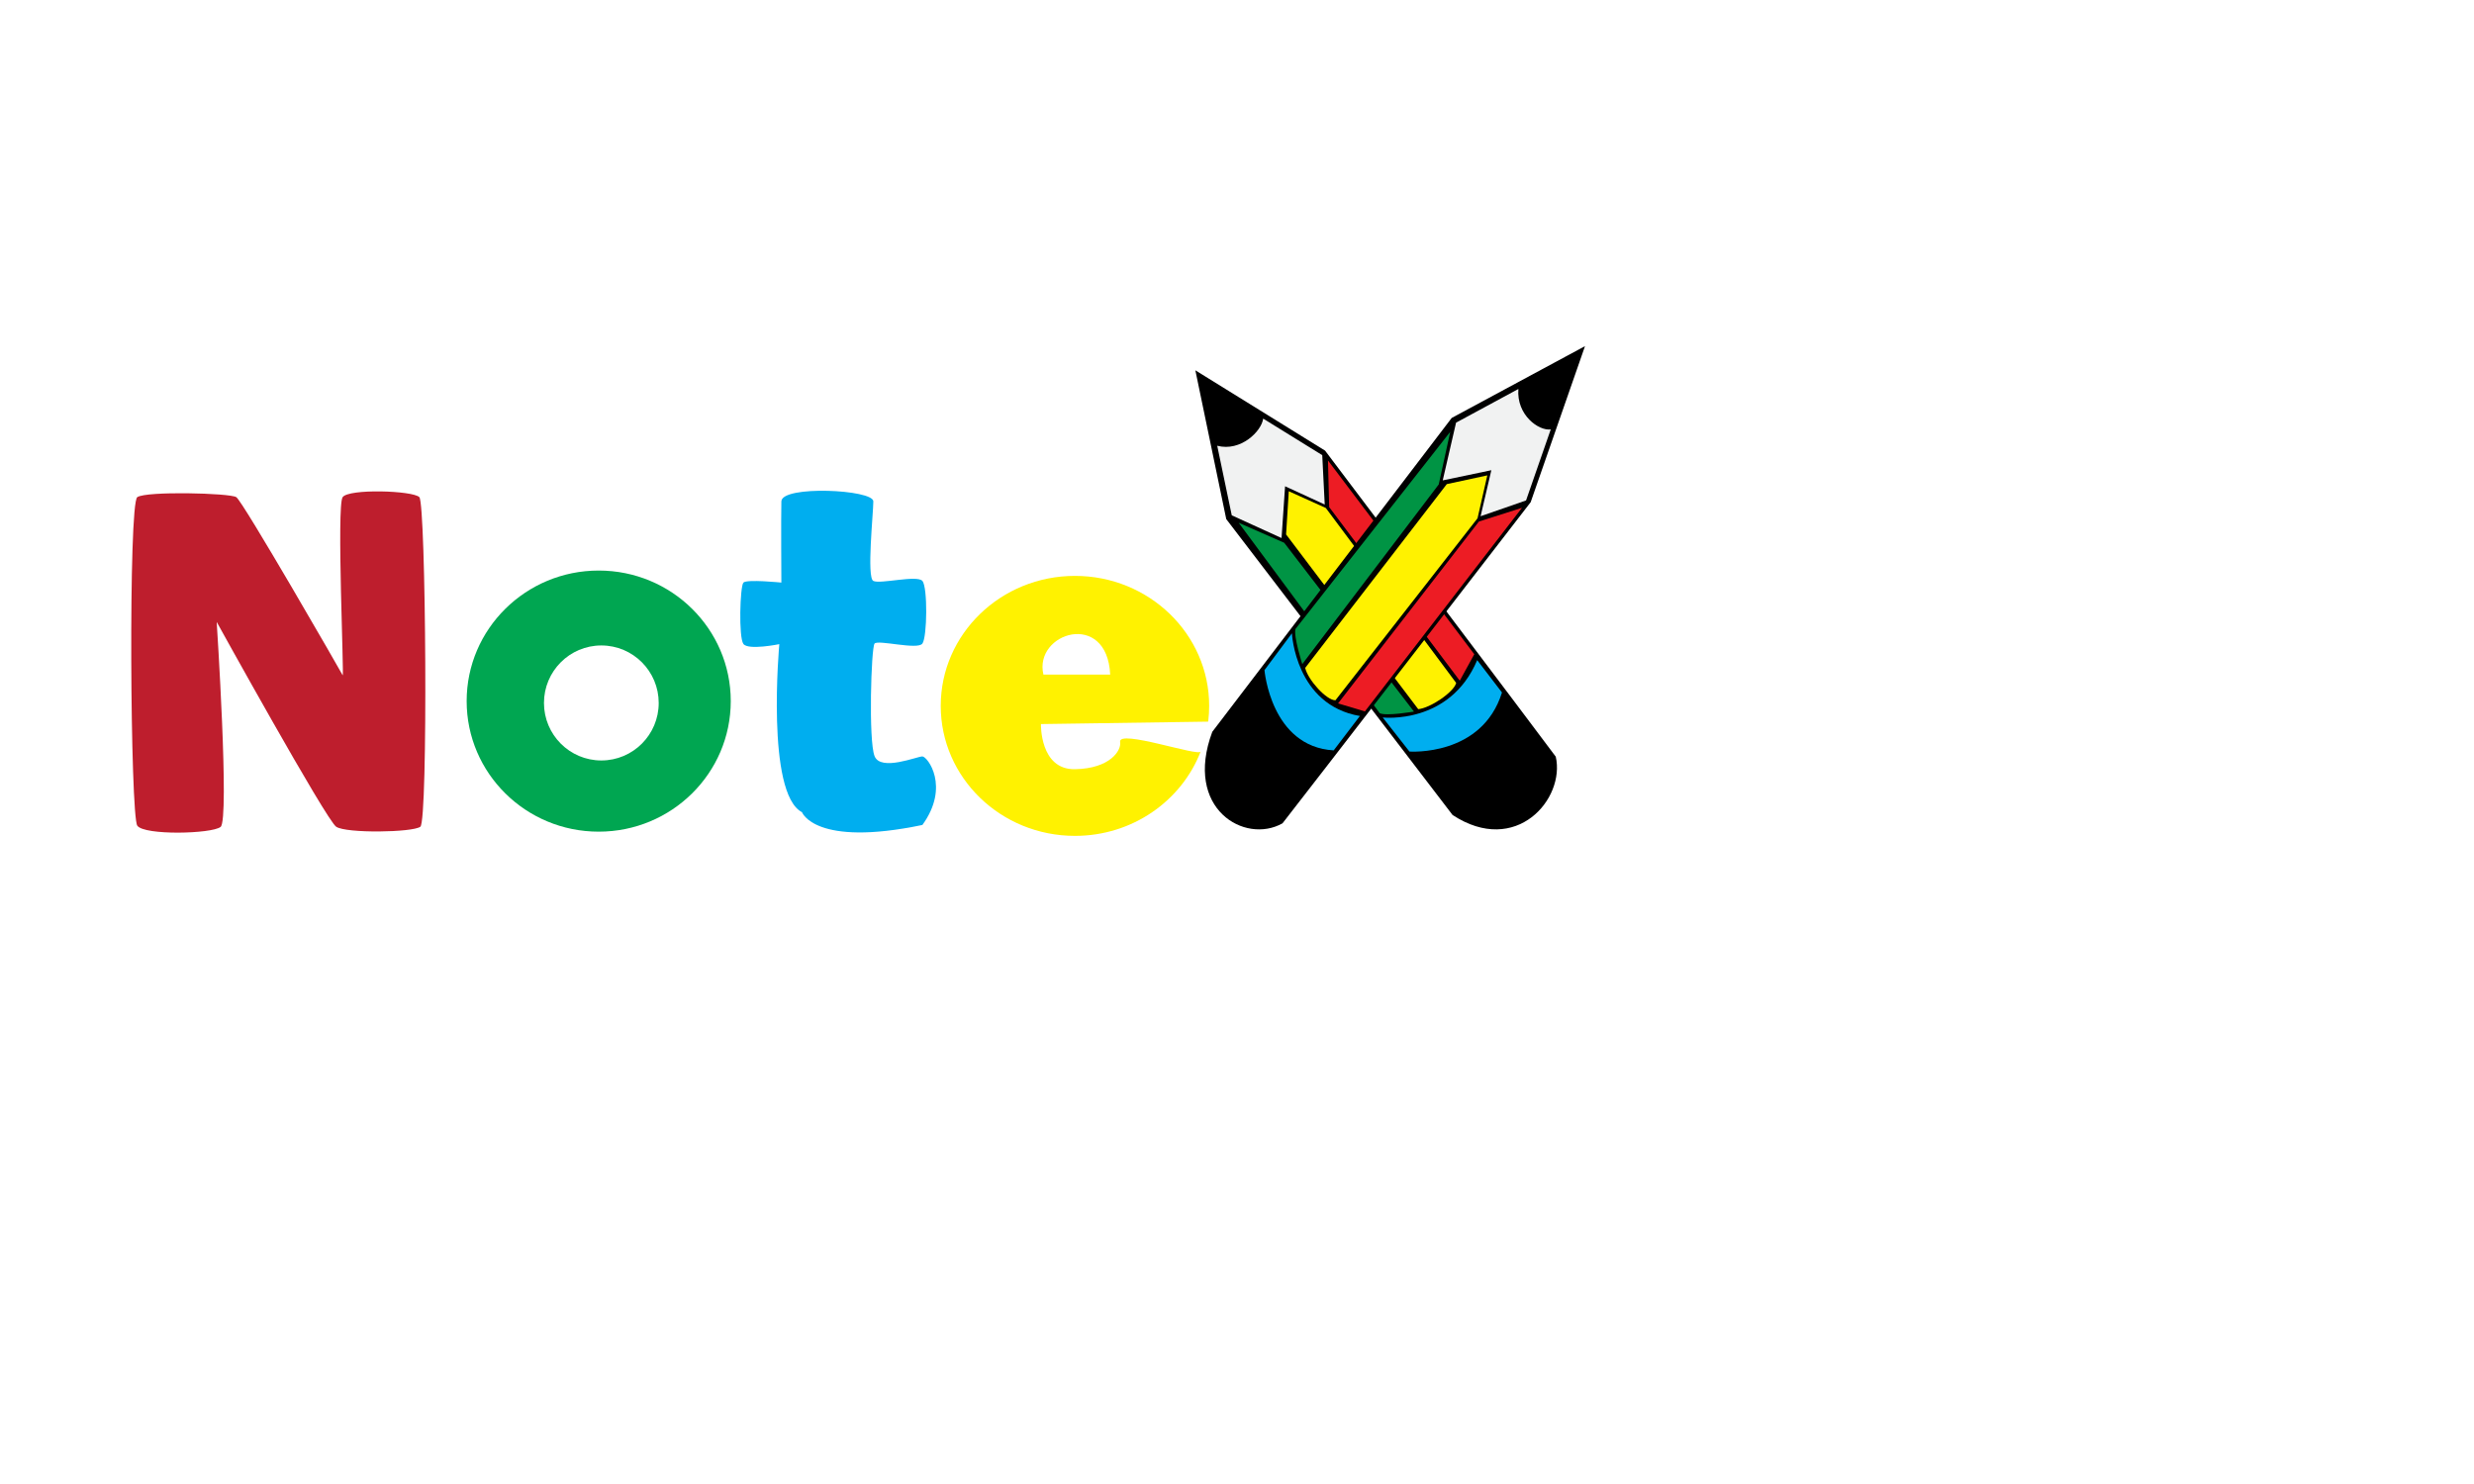
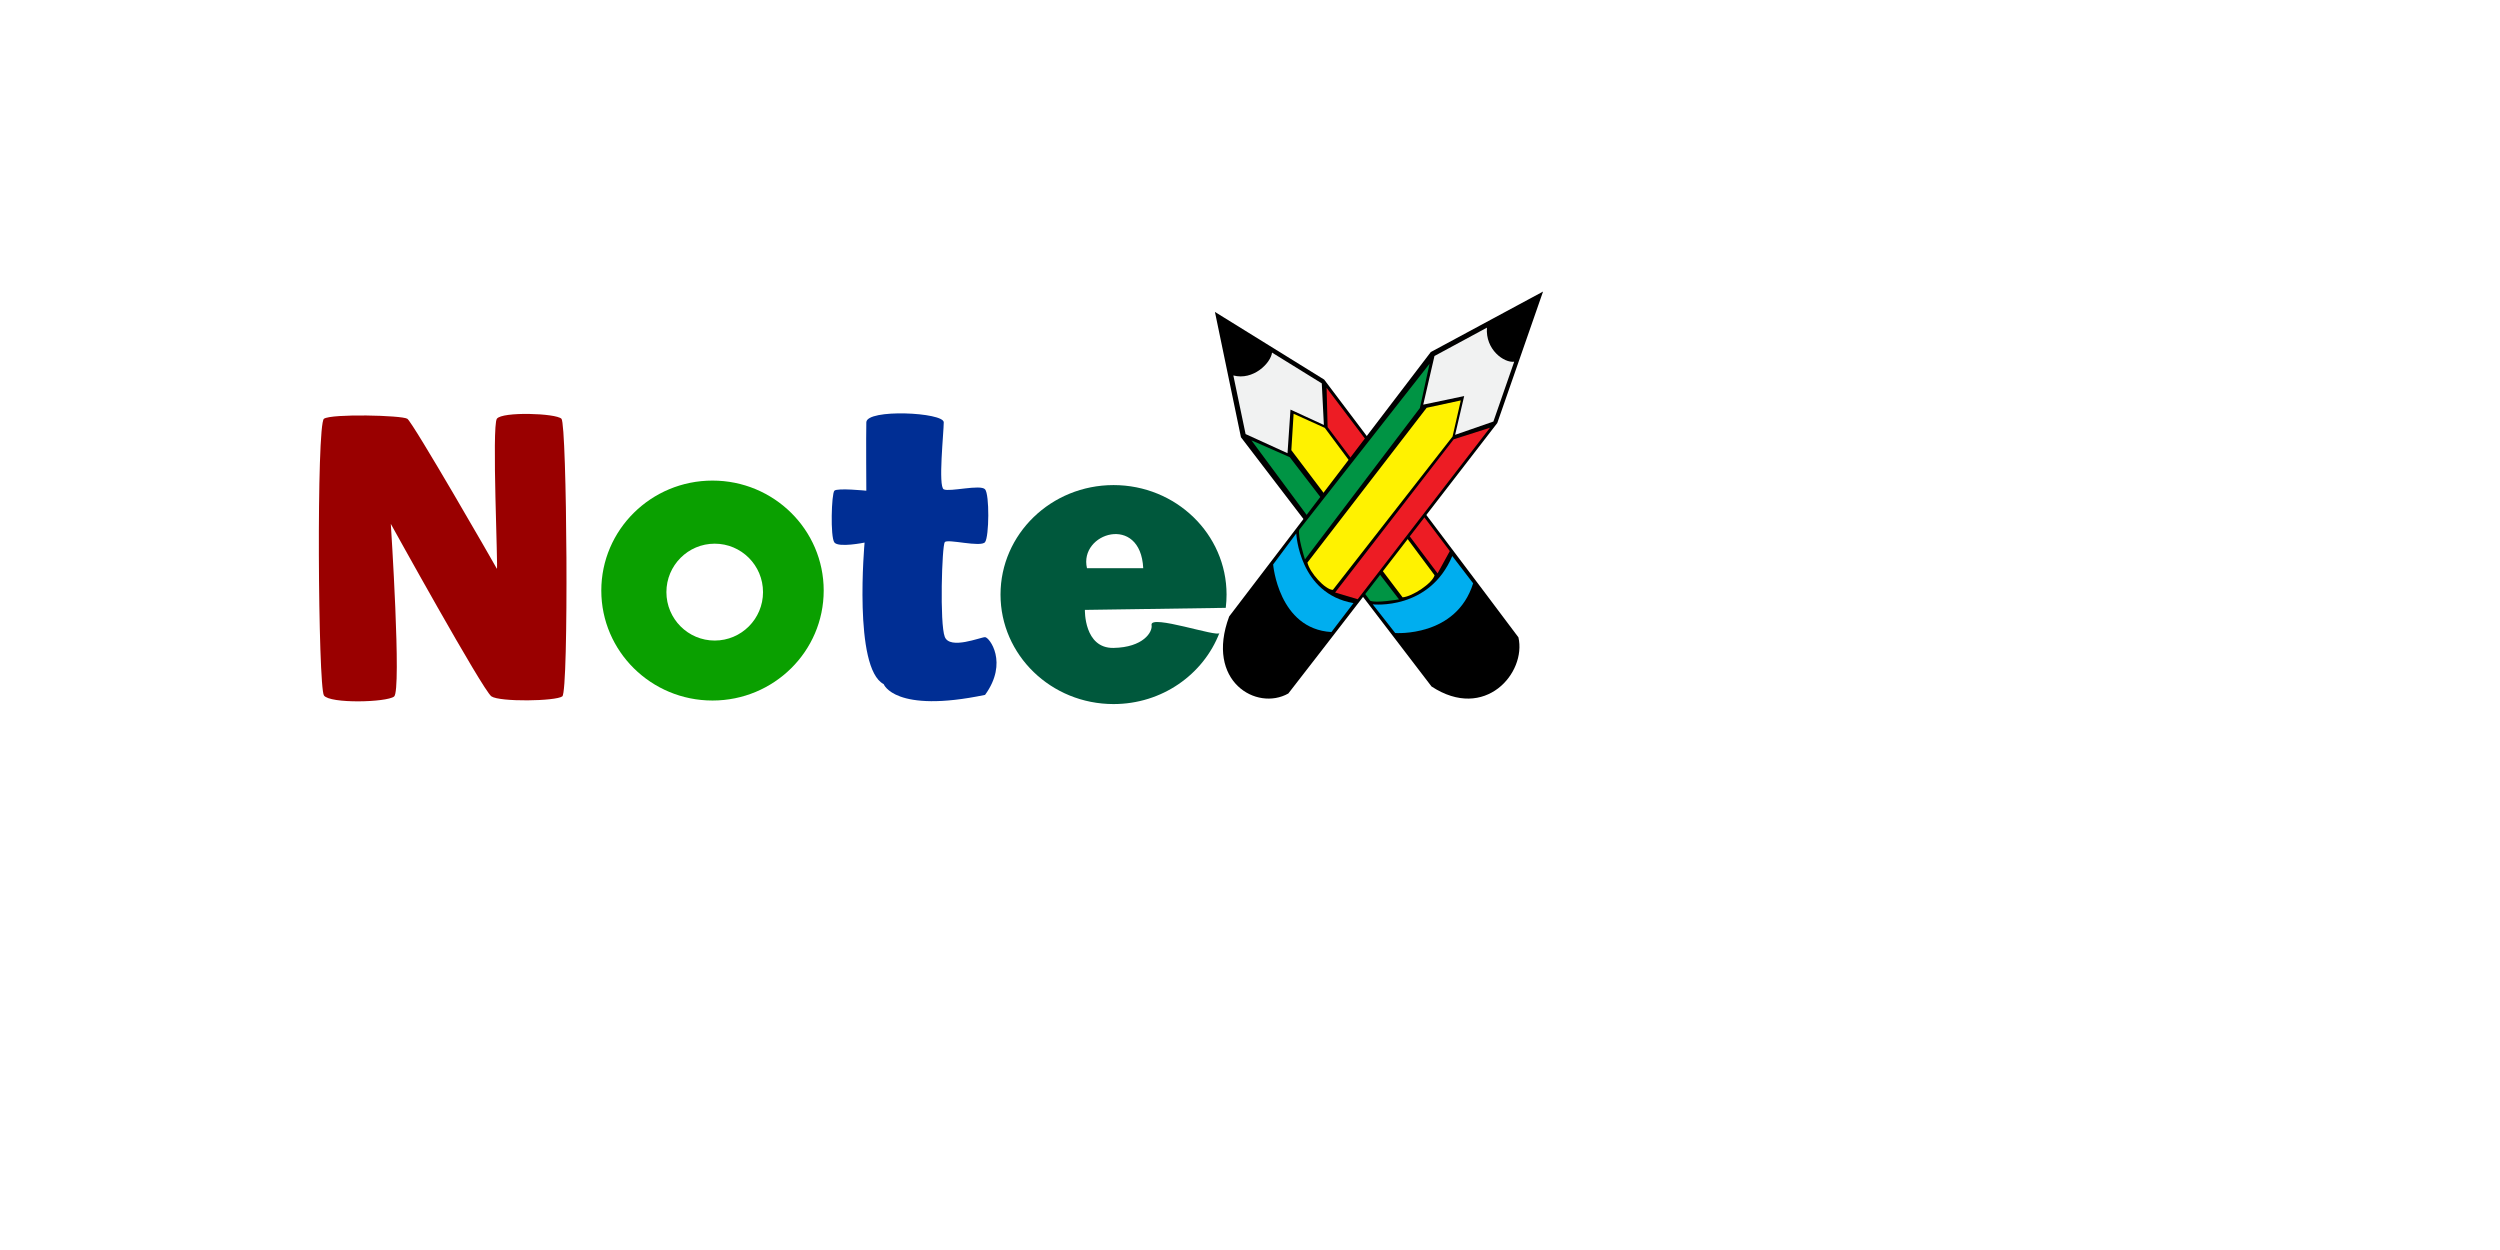
- <svg xmlns="http://www.w3.org/2000/svg" version="1.1" id="Layer_1" x="0px" y="0px" width="200px" height="120px" viewBox="0 0 1000 600" enable-background="new 0 0 1000 600" xml:space="preserve">
+ <svg xmlns="http://www.w3.org/2000/svg" version="1.1" id="Layer_1" x="0px" y="0px" width="1000" height="500" viewBox="0 0 1000 600" enable-background="new 0 0 1000 600" xml:space="preserve">
  <g>
    <path d="M483.167,149.722l52.436,32.474c0,0,87.68,116.17,93.241,123.732c3.907,17.047-16.028,40.418-41.709,23.584                     l-91.482-119.638" />
    <path fill="#F1F2F2" d="M510.585,169.247c-0.678,5.118-9.049,13.464-18.58,10.978l5.878,28.129l20.126,9.185l1.424-20.934                     l16.026,7.376l-1.004-19.963L510.585,169.247" />
    <polygon fill="#ED1C24" points="536.768,186.169 537.259,205.017 590.039,275.215 595.911,264.517  " />
    <path fill="#FFF200" d="M588.595,276.121l-52.697-70.739l-14.968-6.77l-1.089,17.466l53.407,70.639                     C577.947,286.355,587.641,279.894,588.595,276.121z" />
    <path fill="#009444" d="M519.089,219.455l-18.413-8.098l56.996,76.973c2.523,1.336,13.849-0.633,13.849-0.633L519.089,219.455z" />
    <path fill="#00AEEF" d="M597.087,266.895l10.02,13.093c-8.128,26.027-37.408,23.866-37.408,23.866l-10.798-13.771                     C559.093,290.113,586.046,293.1,597.087,266.895z" />
  </g>
  <g>
    <path d="M640.665,139.948l-21.967,63.099c0,0-94.151,122.037-100.302,129.828c-15.212,8.609-40.007-5.838-28.386-36.99                     l96.777-126.91" />
    <path fill="#F1F2F2" d="M626.817,173.621c-4.856,0.664-13.906-5.795-13.083-16.352l-25.189,13.615l-5.388,23.342l19.65-4.114                     l-4.348,18.604l18.37-6.375L626.817,173.621" />
    <polygon fill="#ED1C24" points="615.192,205.317 597.777,210.861 540.853,284.394 551.696,287.632  " />
    <path fill="#FFF200" d="M539.786,283.138l57.439-73.592l3.951-17.344l-16.379,3.536l-57.235,74.302                     C528.63,274.821,536.136,283.156,539.786,283.138z" />
    <path fill="#009444" d="M581.546,195.86l4.646-21.274l-62.555,79.719c-0.847,2.976,2.745,14.205,2.745,14.205L581.546,195.86z" />
    <path fill="#00AEEF" d="M549.672,289.487l-10.59,13.898c-25.421-1.484-27.978-32.45-27.978-32.45l11.097-14.886                     C522.205,256.256,523.632,285.028,549.672,289.487z" />
  </g>
-   <path fill="#BE1E2D" d="M55.5,333.833c-2.833-4-3.667-130.333,0-132.833s37.333-1.667,40,0s42.333,70.667,43,72s-2.5-68.5,0-72                 s28.333-2.667,31,0s3.573,130.92,0.406,133.257c-3.167,2.337-29.971,2.759-34.022,0.001c-4.051-2.758-48.295-82.796-48.295-82.796                 s5.244,80.038,1.578,82.871C85.5,337.167,58.333,337.833,55.5,333.833z" />
-   <path fill="#00AEEF" d="M300.5,235.542c1.375-1.417,15.333,0,15.333,0s-0.167-26.25,0-32.833c0.167-6.583,37.167-4.792,37.167,0                 c0,4.792-2.75,30.792,0,32.167s17.667-2.5,19.833,0c2.167,2.5,1.958,22.667,0,25.333c-1.958,2.667-17.958-1.667-19.333,0                 c-1.375,1.667-2.5,39.208,0,45.5c2.5,6.292,17.292,0.083,19.333,0.125c2.042,0.042,11.292,12.167,0,27.708                 c-43.458,9.083-48.667-5.167-48.667-5.167C309.5,320.75,315,260.438,315,260.438s-12.5,2.563-14.5-0.063                 S299.125,236.958,300.5,235.542z" />
-   <path fill="#00A651" d="M295.375,283.466c0,29.152-23.897,52.785-53.375,52.785s-53.375-23.633-53.375-52.785                 s23.897-52.785,53.375-52.785S295.375,254.314,295.375,283.466z M243.063,260.966c-12.806,0-23.188,10.409-23.188,23.25                 c0,12.841,10.381,23.25,23.188,23.25s23.188-10.409,23.188-23.25C266.25,271.376,255.869,260.966,243.063,260.966z" />
-   <path fill="#FFF200" d="M488.75,285.396c0,2.073-0.124,4.117-0.365,6.128l-3.066,12.305c-7.707,19.934-27.553,34.123-50.82,34.123                 c-29.961,0-54.25-23.53-54.25-52.556s24.289-52.556,54.25-52.556S488.75,256.37,488.75,285.396z M448.75,272.75                 c-1.25-26.25-31-17-27,0 M420.75,292.75c0,0-0.5,18.5,13.75,18.25s18.851-7.653,18.25-11c-0.958-5.333,31.96,6.081,32.57,3.829                 l3.005-12.064L420.75,292.75z" />
+   <path fill="#9a0000" d="M55.5,333.833c-2.833-4-3.667-130.333,0-132.833s37.333-1.667,40,0s42.333,70.667,43,72s-2.5-68.5,0-72                 s28.333-2.667,31,0s3.573,130.92,0.406,133.257c-3.167,2.337-29.971,2.759-34.022,0.001c-4.051-2.758-48.295-82.796-48.295-82.796                 s5.244,80.038,1.578,82.871C85.5,337.167,58.333,337.833,55.5,333.833z" />
+   <path fill="#002e94" d="M300.5,235.542c1.375-1.417,15.333,0,15.333,0s-0.167-26.25,0-32.833c0.167-6.583,37.167-4.792,37.167,0                 c0,4.792-2.75,30.792,0,32.167s17.667-2.5,19.833,0c2.167,2.5,1.958,22.667,0,25.333c-1.958,2.667-17.958-1.667-19.333,0                 c-1.375,1.667-2.5,39.208,0,45.5c2.5,6.292,17.292,0.083,19.333,0.125c2.042,0.042,11.292,12.167,0,27.708                 c-43.458,9.083-48.667-5.167-48.667-5.167C309.5,320.75,315,260.438,315,260.438s-12.5,2.563-14.5-0.063                 S299.125,236.958,300.5,235.542z" />
+   <path fill="#0aa000" d="M295.375,283.466c0,29.152-23.897,52.785-53.375,52.785s-53.375-23.633-53.375-52.785                 s23.897-52.785,53.375-52.785S295.375,254.314,295.375,283.466z M243.063,260.966c-12.806,0-23.188,10.409-23.188,23.25                 c0,12.841,10.381,23.25,23.188,23.25s23.188-10.409,23.188-23.25C266.25,271.376,255.869,260.966,243.063,260.966z" />
+   <path fill="#00583c" d="M488.75,285.396c0,2.073-0.124,4.117-0.365,6.128l-3.066,12.305c-7.707,19.934-27.553,34.123-50.82,34.123                 c-29.961,0-54.25-23.53-54.25-52.556s24.289-52.556,54.25-52.556S488.75,256.37,488.75,285.396z M448.75,272.75                 c-1.25-26.25-31-17-27,0 M420.75,292.75c0,0-0.5,18.5,13.75,18.25s18.851-7.653,18.25-11c-0.958-5.333,31.96,6.081,32.57,3.829                 l3.005-12.064L420.75,292.75z" />
</svg>
